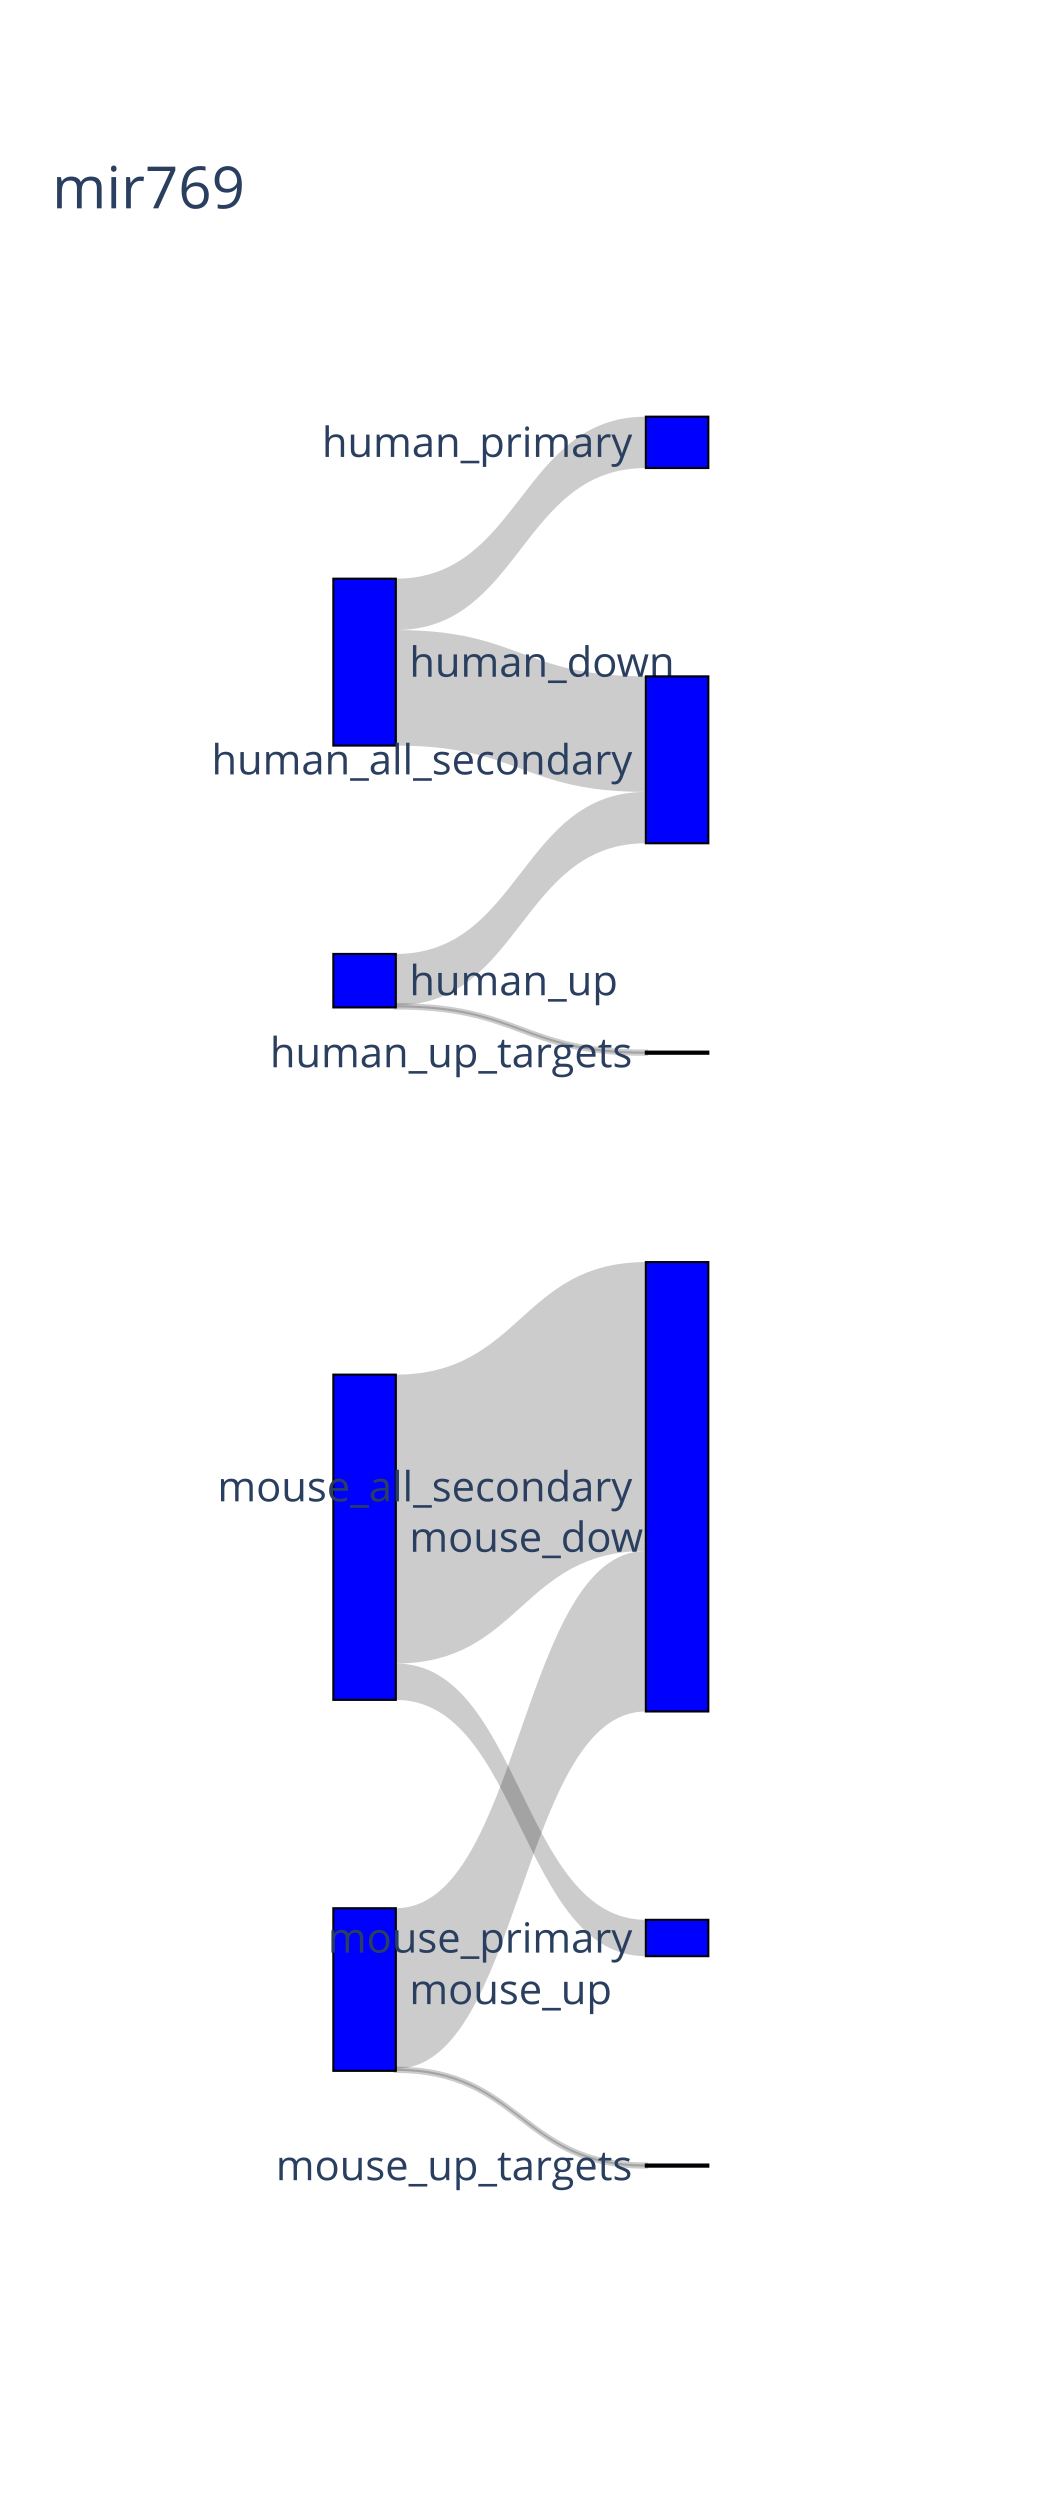
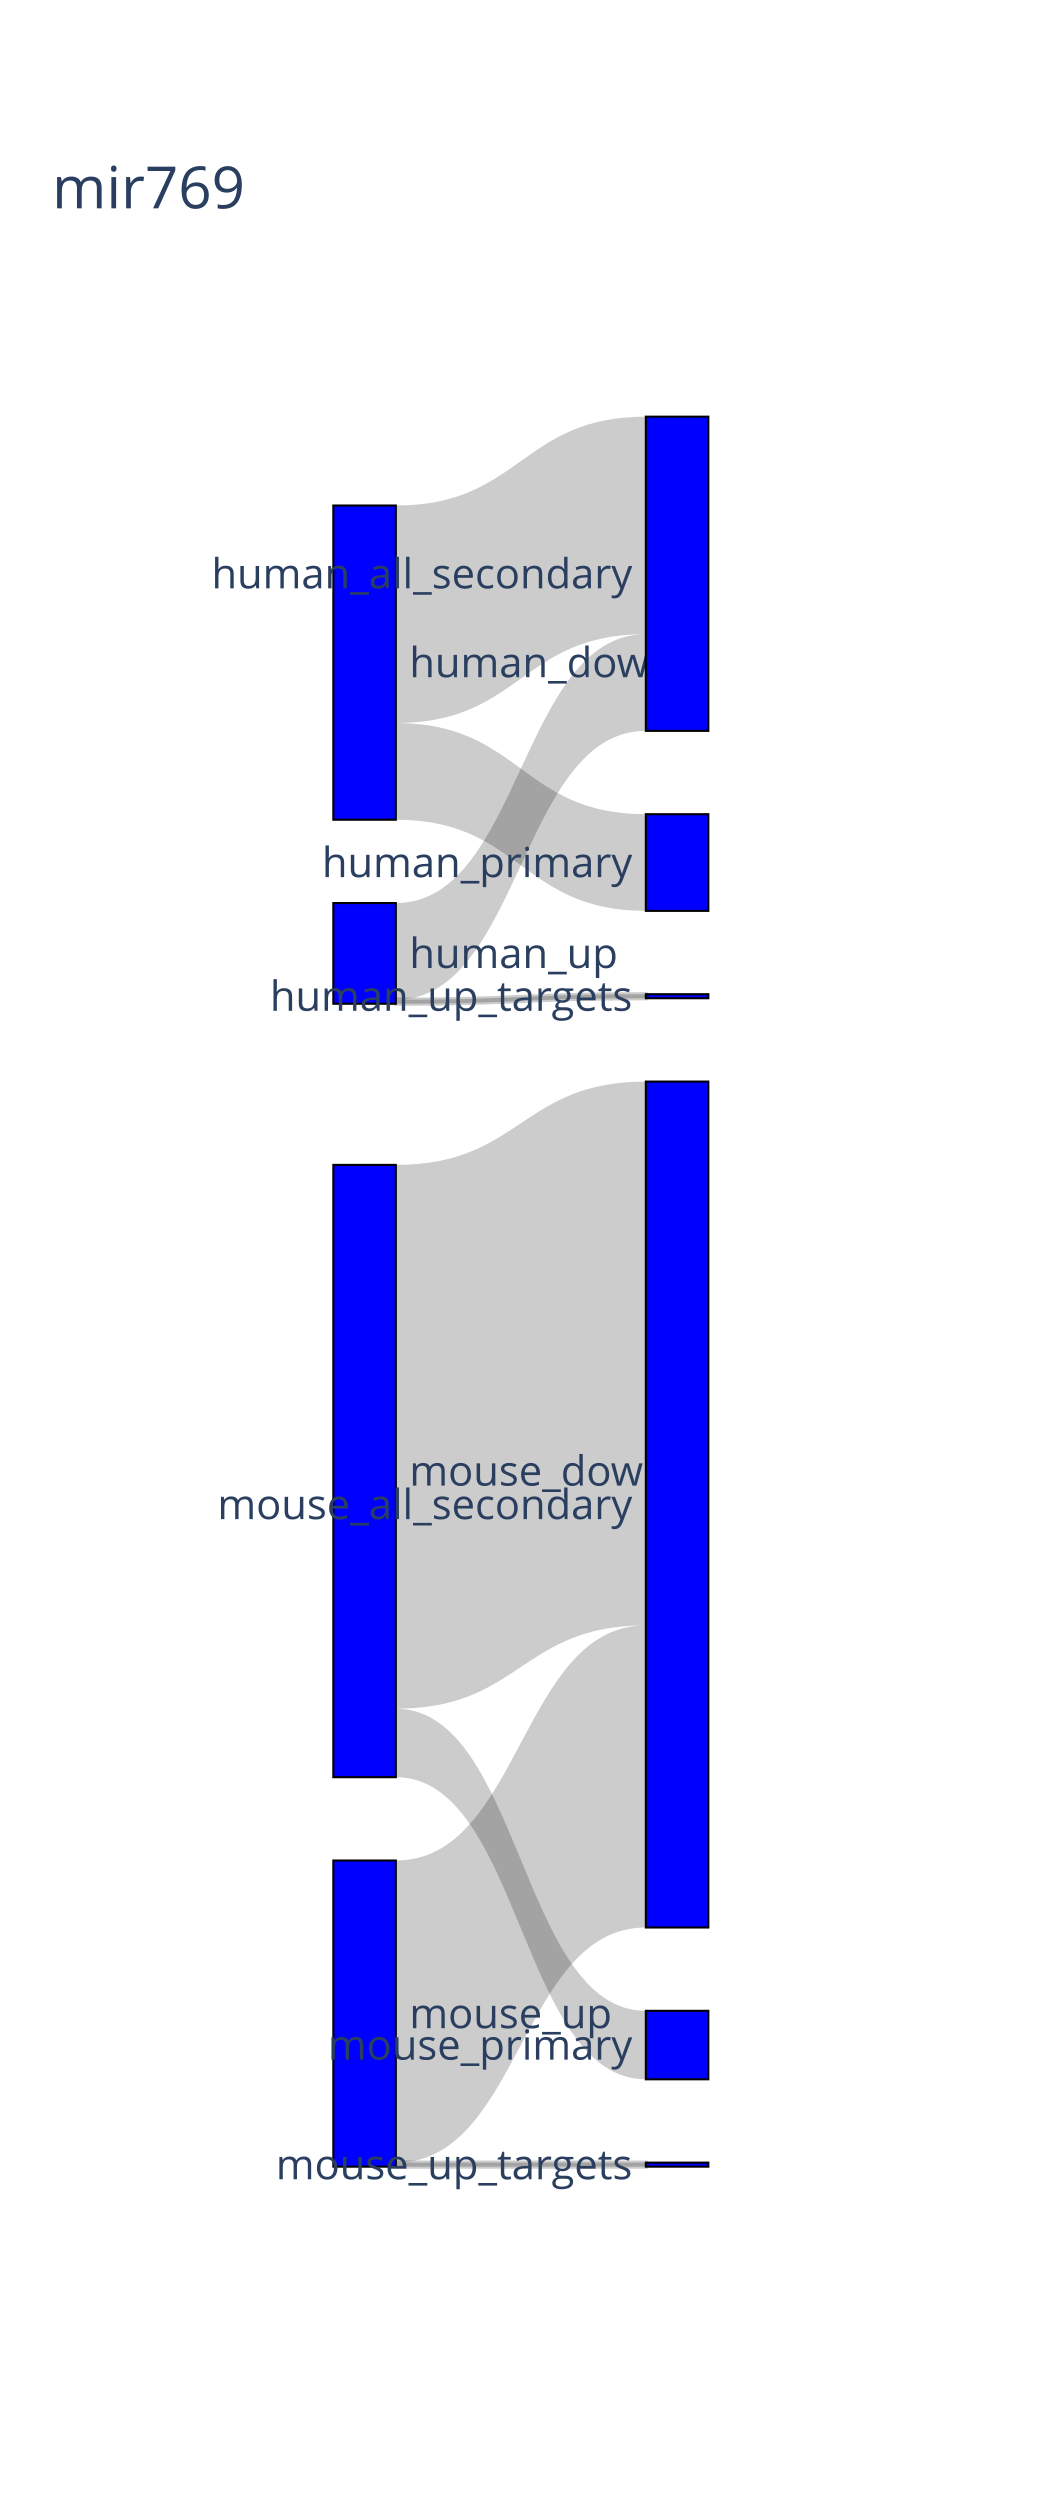
<svg xmlns="http://www.w3.org/2000/svg" class="main-svg" width="250" height="600" style="" viewBox="0 0 250 600">
  <rect x="0" y="0" width="250" height="600" style="fill: rgb(255, 255, 255); fill-opacity: 1;" />
-   <defs id="defs-36372c">
+   <defs id="defs-744c05">
    <g class="clips" />
    <g class="gradients" />
    <g class="patterns" />
  </defs>
  <g class="bglayer" />
  <g class="layer-below">
    <g class="imagelayer" />
    <g class="shapelayer" />
  </g>
  <g class="cartesianlayer" />
  <g class="polarlayer" />
  <g class="smithlayer" />
  <g class="ternarylayer" />
  <g class="geolayer" />
  <g class="funnelarealayer" />
  <g class="pielayer" />
  <g class="iciclelayer" />
  <g class="treemaplayer" />
  <g class="sunburstlayer" />
  <g class="glimages" />
  <g class="sankey" transform="translate(80,100)matrix(1 0 0 1 0 0)" style="box-sizing: content-box; position: absolute; left: 0px; shape-rendering: geometricprecision; pointer-events: none;">
    <g class="sankey-links" style="fill: none;">
-       <path class="sankey-link" d="M15,141.269C45,141.269 45,152.387 75,152.387L75,152.9C45,152.9 45,141.782 15,141.782Z" style="stroke: rgb(0, 0, 0); stroke-opacity: 0.2; fill: rgb(0, 0, 0); fill-opacity: 0.2; stroke-width: 1; opacity: 1;" />
-       <path class="sankey-link" d="M15,128.943C45,128.943 45,90.06 75,90.06L75,102.387C45,102.387 45,141.269 15,141.269Z" style="stroke: rgb(68, 68, 68); stroke-opacity: 1; fill: rgb(0, 0, 0); fill-opacity: 0.2; stroke-width: 0; opacity: 1;" />
-       <path class="sankey-link" d="M15,38.882C45,38.882 45,-4.973799150320701e-13 75,-4.973799150320701e-13L75,12.326C45,12.326 45,51.208 15,51.208Z" style="stroke: rgb(68, 68, 68); stroke-opacity: 1; fill: rgb(0, 0, 0); fill-opacity: 0.2; stroke-width: 0; opacity: 1;" />
-       <path class="sankey-link" d="M15,51.208C45,51.208 45,62.326 75,62.326L75,90.06C45,90.06 45,78.943 15,78.943Z" style="stroke: rgb(68, 68, 68); stroke-opacity: 1; fill: rgb(0, 0, 0); fill-opacity: 0.2; stroke-width: 0; opacity: 1;" />
-       <path class="sankey-link" d="M15,396.492C45,396.492 45,419.486 75,419.486L75,420C45,420 45,397.006 15,397.006Z" style="stroke: rgb(0, 0, 0); stroke-opacity: 0.2; fill: rgb(0, 0, 0); fill-opacity: 0.2; stroke-width: 1; opacity: 1;" />
-       <path class="sankey-link" d="M15,357.973C45,357.973 45,272.236 75,272.236L75,310.755C45,310.755 45,396.492 15,396.492Z" style="stroke: rgb(68, 68, 68); stroke-opacity: 1; fill: rgb(0, 0, 0); fill-opacity: 0.2; stroke-width: 0; opacity: 1;" />
-       <path class="sankey-link" d="M15,299.242C45,299.242 45,360.755 75,360.755L75,369.486C45,369.486 45,307.973 15,307.973Z" style="stroke: rgb(68, 68, 68); stroke-opacity: 1; fill: rgb(0, 0, 0); fill-opacity: 0.2; stroke-width: 0; opacity: 1;" />
-       <path class="sankey-link" d="M15,229.906C45,229.906 45,202.9 75,202.9L75,272.236C45,272.236 45,299.242 15,299.242Z" style="stroke: rgb(68, 68, 68); stroke-opacity: 1; fill: rgb(0, 0, 0); fill-opacity: 0.2; stroke-width: 0; opacity: 1;" />
+       <path class="sankey-link" d="M15,139.935C45,139.935 45,138.61 75,138.61L75,139.577C45,139.577 45,140.902 15,140.902Z" style="stroke: rgb(0, 0, 0); stroke-opacity: 0.2; fill: rgb(0, 0, 0); fill-opacity: 0.2; stroke-width: 1; opacity: 1;" />
+       <path class="sankey-link" d="M15,116.733C45,116.733 45,52.205 75,52.205L75,75.408C45,75.408 45,139.935 15,139.935Z" style="stroke: rgb(68, 68, 68); stroke-opacity: 1; fill: rgb(0, 0, 0); fill-opacity: 0.2; stroke-width: 0; opacity: 1;" />
+       <path class="sankey-link" d="M15,73.53C45,73.53 45,95.408 75,95.408L75,118.61C45,118.61 45,96.733 15,96.733Z" style="stroke: rgb(68, 68, 68); stroke-opacity: 1; fill: rgb(0, 0, 0); fill-opacity: 0.2; stroke-width: 0; opacity: 1;" />
+       <path class="sankey-link" d="M15,21.325C45,21.325 45,2.4868995751603507e-14 75,2.4868995751603507e-14L75,52.205C45,52.205 45,73.53 15,73.53Z" style="stroke: rgb(68, 68, 68); stroke-opacity: 1; fill: rgb(0, 0, 0); fill-opacity: 0.2; stroke-width: 0; opacity: 1;" />
+       <path class="sankey-link" d="M15,419.033C45,419.033 45,419.033 75,419.033L75,420C45,420 45,420 15,420Z" style="stroke: rgb(0, 0, 0); stroke-opacity: 0.2; fill: rgb(0, 0, 0); fill-opacity: 0.2; stroke-width: 1; opacity: 1;" />
+       <path class="sankey-link" d="M15,346.526C45,346.526 45,290.091 75,290.091L75,362.598C45,362.598 45,419.033 15,419.033Z" style="stroke: rgb(68, 68, 68); stroke-opacity: 1; fill: rgb(0, 0, 0); fill-opacity: 0.2; stroke-width: 0; opacity: 1;" />
+       <path class="sankey-link" d="M15,310.091C45,310.091 45,382.598 75,382.598L75,399.033C45,399.033 45,326.526 15,326.526Z" style="stroke: rgb(68, 68, 68); stroke-opacity: 1; fill: rgb(0, 0, 0); fill-opacity: 0.2; stroke-width: 0; opacity: 1;" />
+       <path class="sankey-link" d="M15,179.577C45,179.577 45,159.577 75,159.577L75,290.091C45,290.091 45,310.091 15,310.091Z" style="stroke: rgb(68, 68, 68); stroke-opacity: 1; fill: rgb(0, 0, 0); fill-opacity: 0.2; stroke-width: 0; opacity: 1;" />
    </g>
    <g class="sankey-node-set" style="cursor: move;">
-       <g class="sankey-node" transform="translate(0.000,128.943)" style="opacity: 1;">
-         <rect class="node-rect" width="15" height="12.84" style="stroke-width: 0.5; stroke: rgb(0, 0, 0); stroke-opacity: 1; fill: rgb(0, 0, 255); fill-opacity: 1;" />
-         <text class="node-label" data-notex="1" x="0" y="0" text-anchor="start" transform="translate(18.25,9.91994)" style="cursor: default; font-family: 'Open Sans', verdana, arial, sans-serif; font-size: 10px; fill: rgb(42, 63, 95); fill-opacity: 1; text-shadow: rgb(255, 255, 255) 1px 1px 1px, rgb(255, 255, 255) -1px -1px 1px, rgb(255, 255, 255) 1px -1px 1px, rgb(255, 255, 255) -1px 1px 1px; white-space: pre;">human_up</text>
+       <g class="sankey-node" transform="translate(0.000,116.733)" style="opacity: 1;">
+         <rect class="node-rect" width="15" height="24.169" style="stroke-width: 0.5; stroke: rgb(0, 0, 0); stroke-opacity: 1; fill: rgb(0, 0, 255); fill-opacity: 1;" />
+         <text class="node-label" data-notex="1" x="0" y="0" text-anchor="start" transform="translate(18.25,15.58459)" style="cursor: default; font-family: 'Open Sans', verdana, arial, sans-serif; font-size: 10px; fill: rgb(42, 63, 95); fill-opacity: 1; text-shadow: rgb(255, 255, 255) 1px 1px 1px, rgb(255, 255, 255) -1px -1px 1px, rgb(255, 255, 255) 1px -1px 1px, rgb(255, 255, 255) -1px 1px 1px; white-space: pre;">human_up</text>
      </g>
-       <g class="sankey-node" transform="translate(0.000,38.882)" style="opacity: 1;">
-         <rect class="node-rect" width="15" height="40.06" style="stroke-width: 0.5; stroke: rgb(0, 0, 0); stroke-opacity: 1; fill: rgb(0, 0, 255); fill-opacity: 1;" />
-         <text class="node-label" data-notex="1" x="0" y="0" text-anchor="start" transform="translate(18.25,23.53021)" style="cursor: default; font-family: 'Open Sans', verdana, arial, sans-serif; font-size: 10px; fill: rgb(42, 63, 95); fill-opacity: 1; text-shadow: rgb(255, 255, 255) 1px 1px 1px, rgb(255, 255, 255) -1px -1px 1px, rgb(255, 255, 255) 1px -1px 1px, rgb(255, 255, 255) -1px 1px 1px; white-space: pre;">human_down</text>
+       <g class="sankey-node" transform="translate(0.000,21.325)" style="opacity: 1;">
+         <rect class="node-rect" width="15" height="75.408" style="stroke-width: 0.5; stroke: rgb(0, 0, 0); stroke-opacity: 1; fill: rgb(0, 0, 255); fill-opacity: 1;" />
+         <text class="node-label" data-notex="1" x="0" y="0" text-anchor="start" transform="translate(18.25,41.20393)" style="cursor: default; font-family: 'Open Sans', verdana, arial, sans-serif; font-size: 10px; fill: rgb(42, 63, 95); fill-opacity: 1; text-shadow: rgb(255, 255, 255) 1px 1px 1px, rgb(255, 255, 255) -1px -1px 1px, rgb(255, 255, 255) 1px -1px 1px, rgb(255, 255, 255) -1px 1px 1px; white-space: pre;">human_down</text>
      </g>
-       <g class="sankey-node" transform="translate(75.000,-0.000)" style="opacity: 1;">
-         <rect class="node-rect" width="15" height="12.326" style="stroke-width: 0.5; stroke: rgb(0, 0, 0); stroke-opacity: 1; fill: rgb(0, 0, 255); fill-opacity: 1;" />
-         <text class="node-label" data-notex="1" x="0" y="0" text-anchor="end" transform="translate(-3.25,9.663142)" style="cursor: default; font-family: 'Open Sans', verdana, arial, sans-serif; font-size: 10px; fill: rgb(42, 63, 95); fill-opacity: 1; text-shadow: rgb(255, 255, 255) 1px 1px 1px, rgb(255, 255, 255) -1px -1px 1px, rgb(255, 255, 255) 1px -1px 1px, rgb(255, 255, 255) -1px 1px 1px; white-space: pre;">human_primary</text>
+       <g class="sankey-node" transform="translate(75.000,95.408)" style="opacity: 1;">
+         <rect class="node-rect" width="15" height="23.202" style="stroke-width: 0.5; stroke: rgb(0, 0, 0); stroke-opacity: 1; fill: rgb(0, 0, 255); fill-opacity: 1;" />
+         <text class="node-label" data-notex="1" x="0" y="0" text-anchor="end" transform="translate(-3.25,15.10121)" style="cursor: default; font-family: 'Open Sans', verdana, arial, sans-serif; font-size: 10px; fill: rgb(42, 63, 95); fill-opacity: 1; text-shadow: rgb(255, 255, 255) 1px 1px 1px, rgb(255, 255, 255) -1px -1px 1px, rgb(255, 255, 255) 1px -1px 1px, rgb(255, 255, 255) -1px 1px 1px; white-space: pre;">human_primary</text>
      </g>
-       <g class="sankey-node" transform="translate(75.000,152.387)" style="opacity: 1;">
-         <rect class="node-rect" width="15" height="0.514" style="stroke-width: 0.5; stroke: rgb(0, 0, 0); stroke-opacity: 1; fill: rgb(0, 0, 255); fill-opacity: 1;" />
-         <text class="node-label" data-notex="1" x="0" y="0" text-anchor="end" transform="translate(-3.25,3.756798)" style="cursor: default; font-family: 'Open Sans', verdana, arial, sans-serif; font-size: 10px; fill: rgb(42, 63, 95); fill-opacity: 1; text-shadow: rgb(255, 255, 255) 1px 1px 1px, rgb(255, 255, 255) -1px -1px 1px, rgb(255, 255, 255) 1px -1px 1px, rgb(255, 255, 255) -1px 1px 1px; white-space: pre;">human_up_targets</text>
+       <g class="sankey-node" transform="translate(75.000,138.610)" style="opacity: 1;">
+         <rect class="node-rect" width="15" height="0.967" style="stroke-width: 0.5; stroke: rgb(0, 0, 0); stroke-opacity: 1; fill: rgb(0, 0, 255); fill-opacity: 1;" />
+         <text class="node-label" data-notex="1" x="0" y="0" text-anchor="end" transform="translate(-3.25,3.983384)" style="cursor: default; font-family: 'Open Sans', verdana, arial, sans-serif; font-size: 10px; fill: rgb(42, 63, 95); fill-opacity: 1; text-shadow: rgb(255, 255, 255) 1px 1px 1px, rgb(255, 255, 255) -1px -1px 1px, rgb(255, 255, 255) 1px -1px 1px, rgb(255, 255, 255) -1px 1px 1px; white-space: pre;">human_up_targets</text>
      </g>
-       <g class="sankey-node" transform="translate(75.000,62.326)" style="opacity: 1;">
-         <rect class="node-rect" width="15" height="40.06" style="stroke-width: 0.5; stroke: rgb(0, 0, 0); stroke-opacity: 1; fill: rgb(0, 0, 255); fill-opacity: 1;" />
-         <text class="node-label" data-notex="1" x="0" y="0" text-anchor="end" transform="translate(-3.25,23.53021)" style="cursor: default; font-family: 'Open Sans', verdana, arial, sans-serif; font-size: 10px; fill: rgb(42, 63, 95); fill-opacity: 1; text-shadow: rgb(255, 255, 255) 1px 1px 1px, rgb(255, 255, 255) -1px -1px 1px, rgb(255, 255, 255) 1px -1px 1px, rgb(255, 255, 255) -1px 1px 1px; white-space: pre;">human_all_secondary</text>
+       <g class="sankey-node" transform="translate(75.000,0.000)" style="opacity: 1;">
+         <rect class="node-rect" width="15" height="75.408" style="stroke-width: 0.5; stroke: rgb(0, 0, 0); stroke-opacity: 1; fill: rgb(0, 0, 255); fill-opacity: 1;" />
+         <text class="node-label" data-notex="1" x="0" y="0" text-anchor="end" transform="translate(-3.25,41.20393)" style="cursor: default; font-family: 'Open Sans', verdana, arial, sans-serif; font-size: 10px; fill: rgb(42, 63, 95); fill-opacity: 1; text-shadow: rgb(255, 255, 255) 1px 1px 1px, rgb(255, 255, 255) -1px -1px 1px, rgb(255, 255, 255) 1px -1px 1px, rgb(255, 255, 255) -1px 1px 1px; white-space: pre;">human_all_secondary</text>
      </g>
-       <g class="sankey-node" transform="translate(0.000,357.973)" style="opacity: 1;">
-         <rect class="node-rect" width="15" height="39.033" style="stroke-width: 0.5; stroke: rgb(0, 0, 0); stroke-opacity: 1; fill: rgb(0, 0, 255); fill-opacity: 1;" />
-         <text class="node-label" data-notex="1" x="0" y="0" text-anchor="start" transform="translate(18.25,23.01662)" style="cursor: default; font-family: 'Open Sans', verdana, arial, sans-serif; font-size: 10px; fill: rgb(42, 63, 95); fill-opacity: 1; text-shadow: rgb(255, 255, 255) 1px 1px 1px, rgb(255, 255, 255) -1px -1px 1px, rgb(255, 255, 255) 1px -1px 1px, rgb(255, 255, 255) -1px 1px 1px; white-space: pre;">mouse_up</text>
+       <g class="sankey-node" transform="translate(0.000,346.526)" style="opacity: 1;">
+         <rect class="node-rect" width="15" height="73.474" style="stroke-width: 0.5; stroke: rgb(0, 0, 0); stroke-opacity: 1; fill: rgb(0, 0, 255); fill-opacity: 1;" />
+         <text class="node-label" data-notex="1" x="0" y="0" text-anchor="start" transform="translate(18.25,40.23716)" style="cursor: default; font-family: 'Open Sans', verdana, arial, sans-serif; font-size: 10px; fill: rgb(42, 63, 95); fill-opacity: 1; text-shadow: rgb(255, 255, 255) 1px 1px 1px, rgb(255, 255, 255) -1px -1px 1px, rgb(255, 255, 255) 1px -1px 1px, rgb(255, 255, 255) -1px 1px 1px; white-space: pre;">mouse_up</text>
      </g>
-       <g class="sankey-node" transform="translate(0.000,229.906)" style="opacity: 1;">
-         <rect class="node-rect" width="15" height="78.066" style="stroke-width: 0.5; stroke: rgb(0, 0, 0); stroke-opacity: 1; fill: rgb(0, 0, 255); fill-opacity: 1;" />
-         <text class="node-label" data-notex="1" x="0" y="0" text-anchor="start" transform="translate(18.25,42.53323)" style="cursor: default; font-family: 'Open Sans', verdana, arial, sans-serif; font-size: 10px; fill: rgb(42, 63, 95); fill-opacity: 1; text-shadow: rgb(255, 255, 255) 1px 1px 1px, rgb(255, 255, 255) -1px -1px 1px, rgb(255, 255, 255) 1px -1px 1px, rgb(255, 255, 255) -1px 1px 1px; white-space: pre;">mouse_down</text>
+       <g class="sankey-node" transform="translate(0.000,179.577)" style="opacity: 1;">
+         <rect class="node-rect" width="15" height="146.949" style="stroke-width: 0.5; stroke: rgb(0, 0, 0); stroke-opacity: 1; fill: rgb(0, 0, 255); fill-opacity: 1;" />
+         <text class="node-label" data-notex="1" x="0" y="0" text-anchor="start" transform="translate(18.25,76.97432)" style="cursor: default; font-family: 'Open Sans', verdana, arial, sans-serif; font-size: 10px; fill: rgb(42, 63, 95); fill-opacity: 1; text-shadow: rgb(255, 255, 255) 1px 1px 1px, rgb(255, 255, 255) -1px -1px 1px, rgb(255, 255, 255) 1px -1px 1px, rgb(255, 255, 255) -1px 1px 1px; white-space: pre;">mouse_down</text>
      </g>
-       <g class="sankey-node" transform="translate(75.000,360.755)" style="opacity: 1;">
-         <rect class="node-rect" width="15" height="8.731" style="stroke-width: 0.5; stroke: rgb(0, 0, 0); stroke-opacity: 1; fill: rgb(0, 0, 255); fill-opacity: 1;" />
-         <text class="node-label" data-notex="1" x="0" y="0" text-anchor="end" transform="translate(-3.25,7.865559)" style="cursor: default; font-family: 'Open Sans', verdana, arial, sans-serif; font-size: 10px; fill: rgb(42, 63, 95); fill-opacity: 1; text-shadow: rgb(255, 255, 255) 1px 1px 1px, rgb(255, 255, 255) -1px -1px 1px, rgb(255, 255, 255) 1px -1px 1px, rgb(255, 255, 255) -1px 1px 1px; white-space: pre;">mouse_primary</text>
+       <g class="sankey-node" transform="translate(75.000,382.598)" style="opacity: 1;">
+         <rect class="node-rect" width="15" height="16.435" style="stroke-width: 0.5; stroke: rgb(0, 0, 0); stroke-opacity: 1; fill: rgb(0, 0, 255); fill-opacity: 1;" />
+         <text class="node-label" data-notex="1" x="0" y="0" text-anchor="end" transform="translate(-3.25,11.71752)" style="cursor: default; font-family: 'Open Sans', verdana, arial, sans-serif; font-size: 10px; fill: rgb(42, 63, 95); fill-opacity: 1; text-shadow: rgb(255, 255, 255) 1px 1px 1px, rgb(255, 255, 255) -1px -1px 1px, rgb(255, 255, 255) 1px -1px 1px, rgb(255, 255, 255) -1px 1px 1px; white-space: pre;">mouse_primary</text>
      </g>
-       <g class="sankey-node" transform="translate(75.000,419.486)" style="opacity: 1;">
-         <rect class="node-rect" width="15" height="0.514" style="stroke-width: 0.5; stroke: rgb(0, 0, 0); stroke-opacity: 1; fill: rgb(0, 0, 255); fill-opacity: 1;" />
-         <text class="node-label" data-notex="1" x="0" y="0" text-anchor="end" transform="translate(-3.25,3.756798)" style="cursor: default; font-family: 'Open Sans', verdana, arial, sans-serif; font-size: 10px; fill: rgb(42, 63, 95); fill-opacity: 1; text-shadow: rgb(255, 255, 255) 1px 1px 1px, rgb(255, 255, 255) -1px -1px 1px, rgb(255, 255, 255) 1px -1px 1px, rgb(255, 255, 255) -1px 1px 1px; white-space: pre;">mouse_up_targets</text>
+       <g class="sankey-node" transform="translate(75.000,419.033)" style="opacity: 1;">
+         <rect class="node-rect" width="15" height="0.967" style="stroke-width: 0.5; stroke: rgb(0, 0, 0); stroke-opacity: 1; fill: rgb(0, 0, 255); fill-opacity: 1;" />
+         <text class="node-label" data-notex="1" x="0" y="0" text-anchor="end" transform="translate(-3.25,3.983384)" style="cursor: default; font-family: 'Open Sans', verdana, arial, sans-serif; font-size: 10px; fill: rgb(42, 63, 95); fill-opacity: 1; text-shadow: rgb(255, 255, 255) 1px 1px 1px, rgb(255, 255, 255) -1px -1px 1px, rgb(255, 255, 255) 1px -1px 1px, rgb(255, 255, 255) -1px 1px 1px; white-space: pre;">mouse_up_targets</text>
      </g>
-       <g class="sankey-node" transform="translate(75.000,202.900)" style="opacity: 1;">
-         <rect class="node-rect" width="15" height="107.855" style="stroke-width: 0.5; stroke: rgb(0, 0, 0); stroke-opacity: 1; fill: rgb(0, 0, 255); fill-opacity: 1;" />
-         <text class="node-label" data-notex="1" x="0" y="0" text-anchor="end" transform="translate(-3.25,57.42749)" style="cursor: default; font-family: 'Open Sans', verdana, arial, sans-serif; font-size: 10px; fill: rgb(42, 63, 95); fill-opacity: 1; text-shadow: rgb(255, 255, 255) 1px 1px 1px, rgb(255, 255, 255) -1px -1px 1px, rgb(255, 255, 255) 1px -1px 1px, rgb(255, 255, 255) -1px 1px 1px; white-space: pre;">mouse_all_secondary</text>
+       <g class="sankey-node" transform="translate(75.000,159.577)" style="opacity: 1;">
+         <rect class="node-rect" width="15" height="203.021" style="stroke-width: 0.5; stroke: rgb(0, 0, 0); stroke-opacity: 1; fill: rgb(0, 0, 255); fill-opacity: 1;" />
+         <text class="node-label" data-notex="1" x="0" y="0" text-anchor="end" transform="translate(-3.25,105.0106)" style="cursor: default; font-family: 'Open Sans', verdana, arial, sans-serif; font-size: 10px; fill: rgb(42, 63, 95); fill-opacity: 1; text-shadow: rgb(255, 255, 255) 1px 1px 1px, rgb(255, 255, 255) -1px -1px 1px, rgb(255, 255, 255) 1px -1px 1px, rgb(255, 255, 255) -1px 1px 1px; white-space: pre;">mouse_all_secondary</text>
      </g>
    </g>
  </g>
-   <defs id="topdefs-36372c">
+   <defs id="topdefs-744c05">
    <g class="clips" />
  </defs>
  <g class="layer-above">
    <g class="imagelayer" />
    <g class="shapelayer" />
  </g>
  <g class="infolayer">
    <g class="g-gtitle">
      <text class="gtitle" x="12.5" y="50" text-anchor="start" dy="0em" style="opacity: 1; font-family: 'Open Sans', verdana, arial, sans-serif; font-size: 14px; fill: rgb(42, 63, 95); fill-opacity: 1; white-space: pre;">mir769</text>
    </g>
    <g class="first-render" />
  </g>
</svg>
